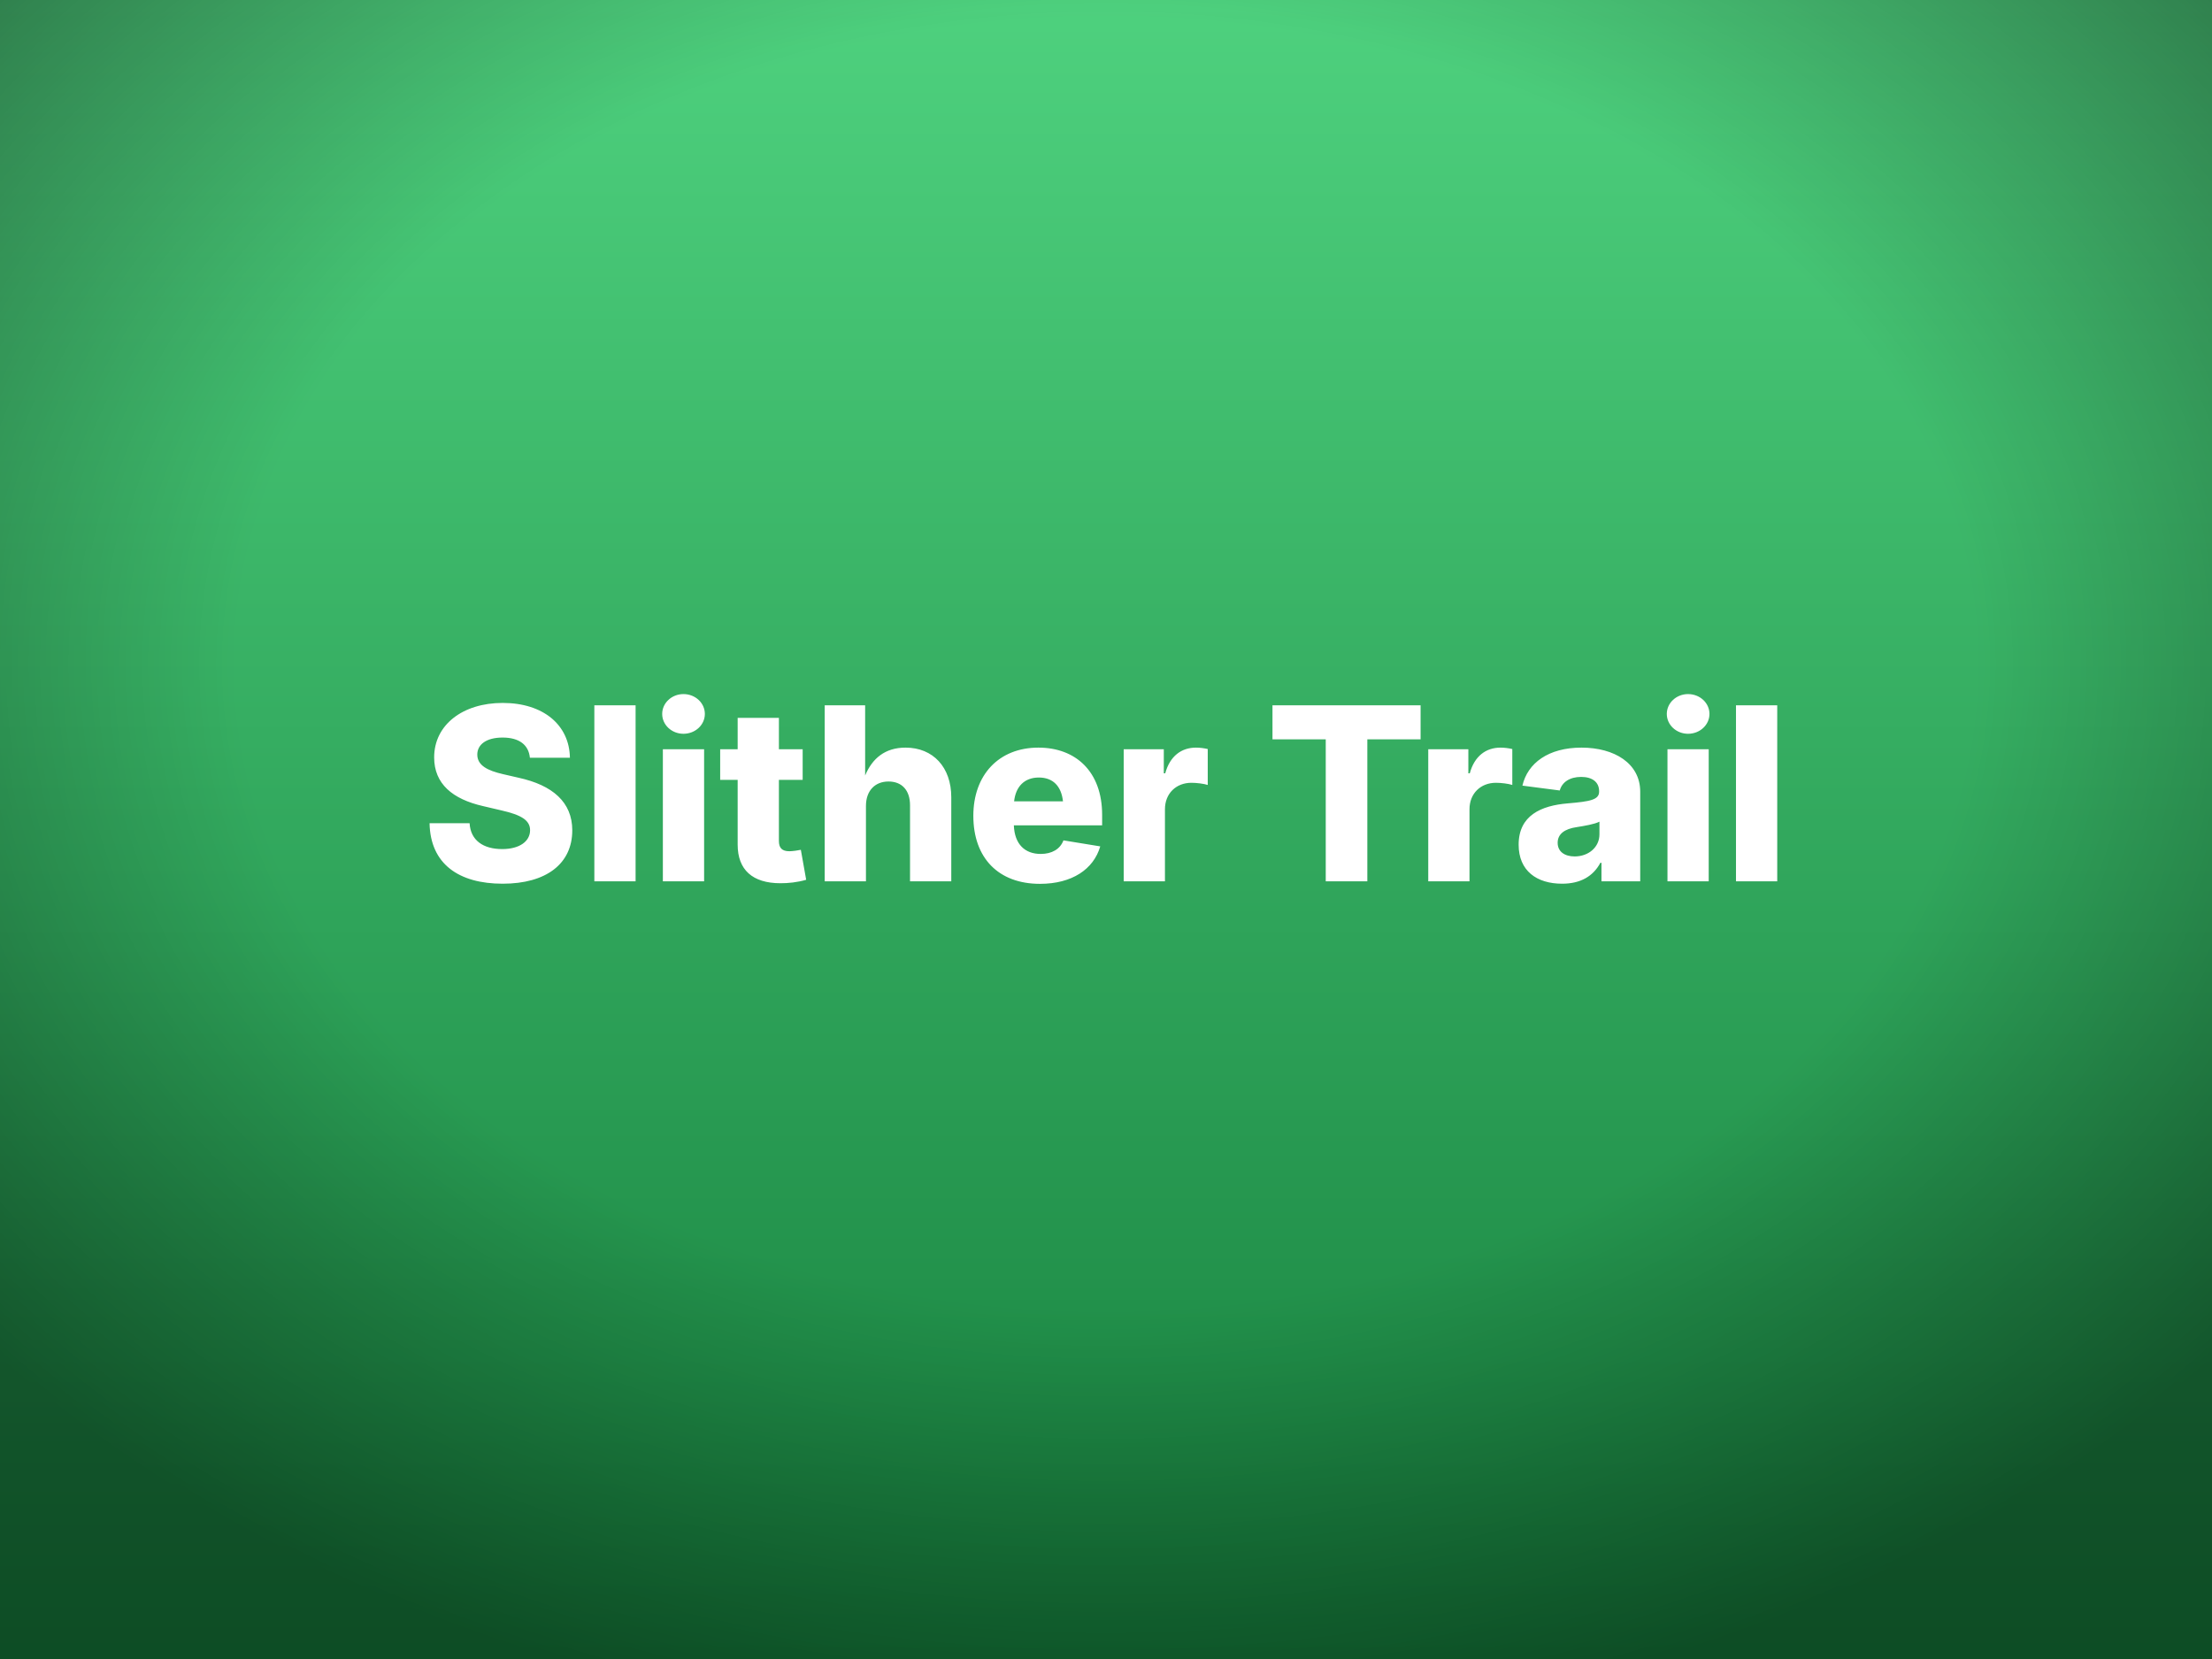
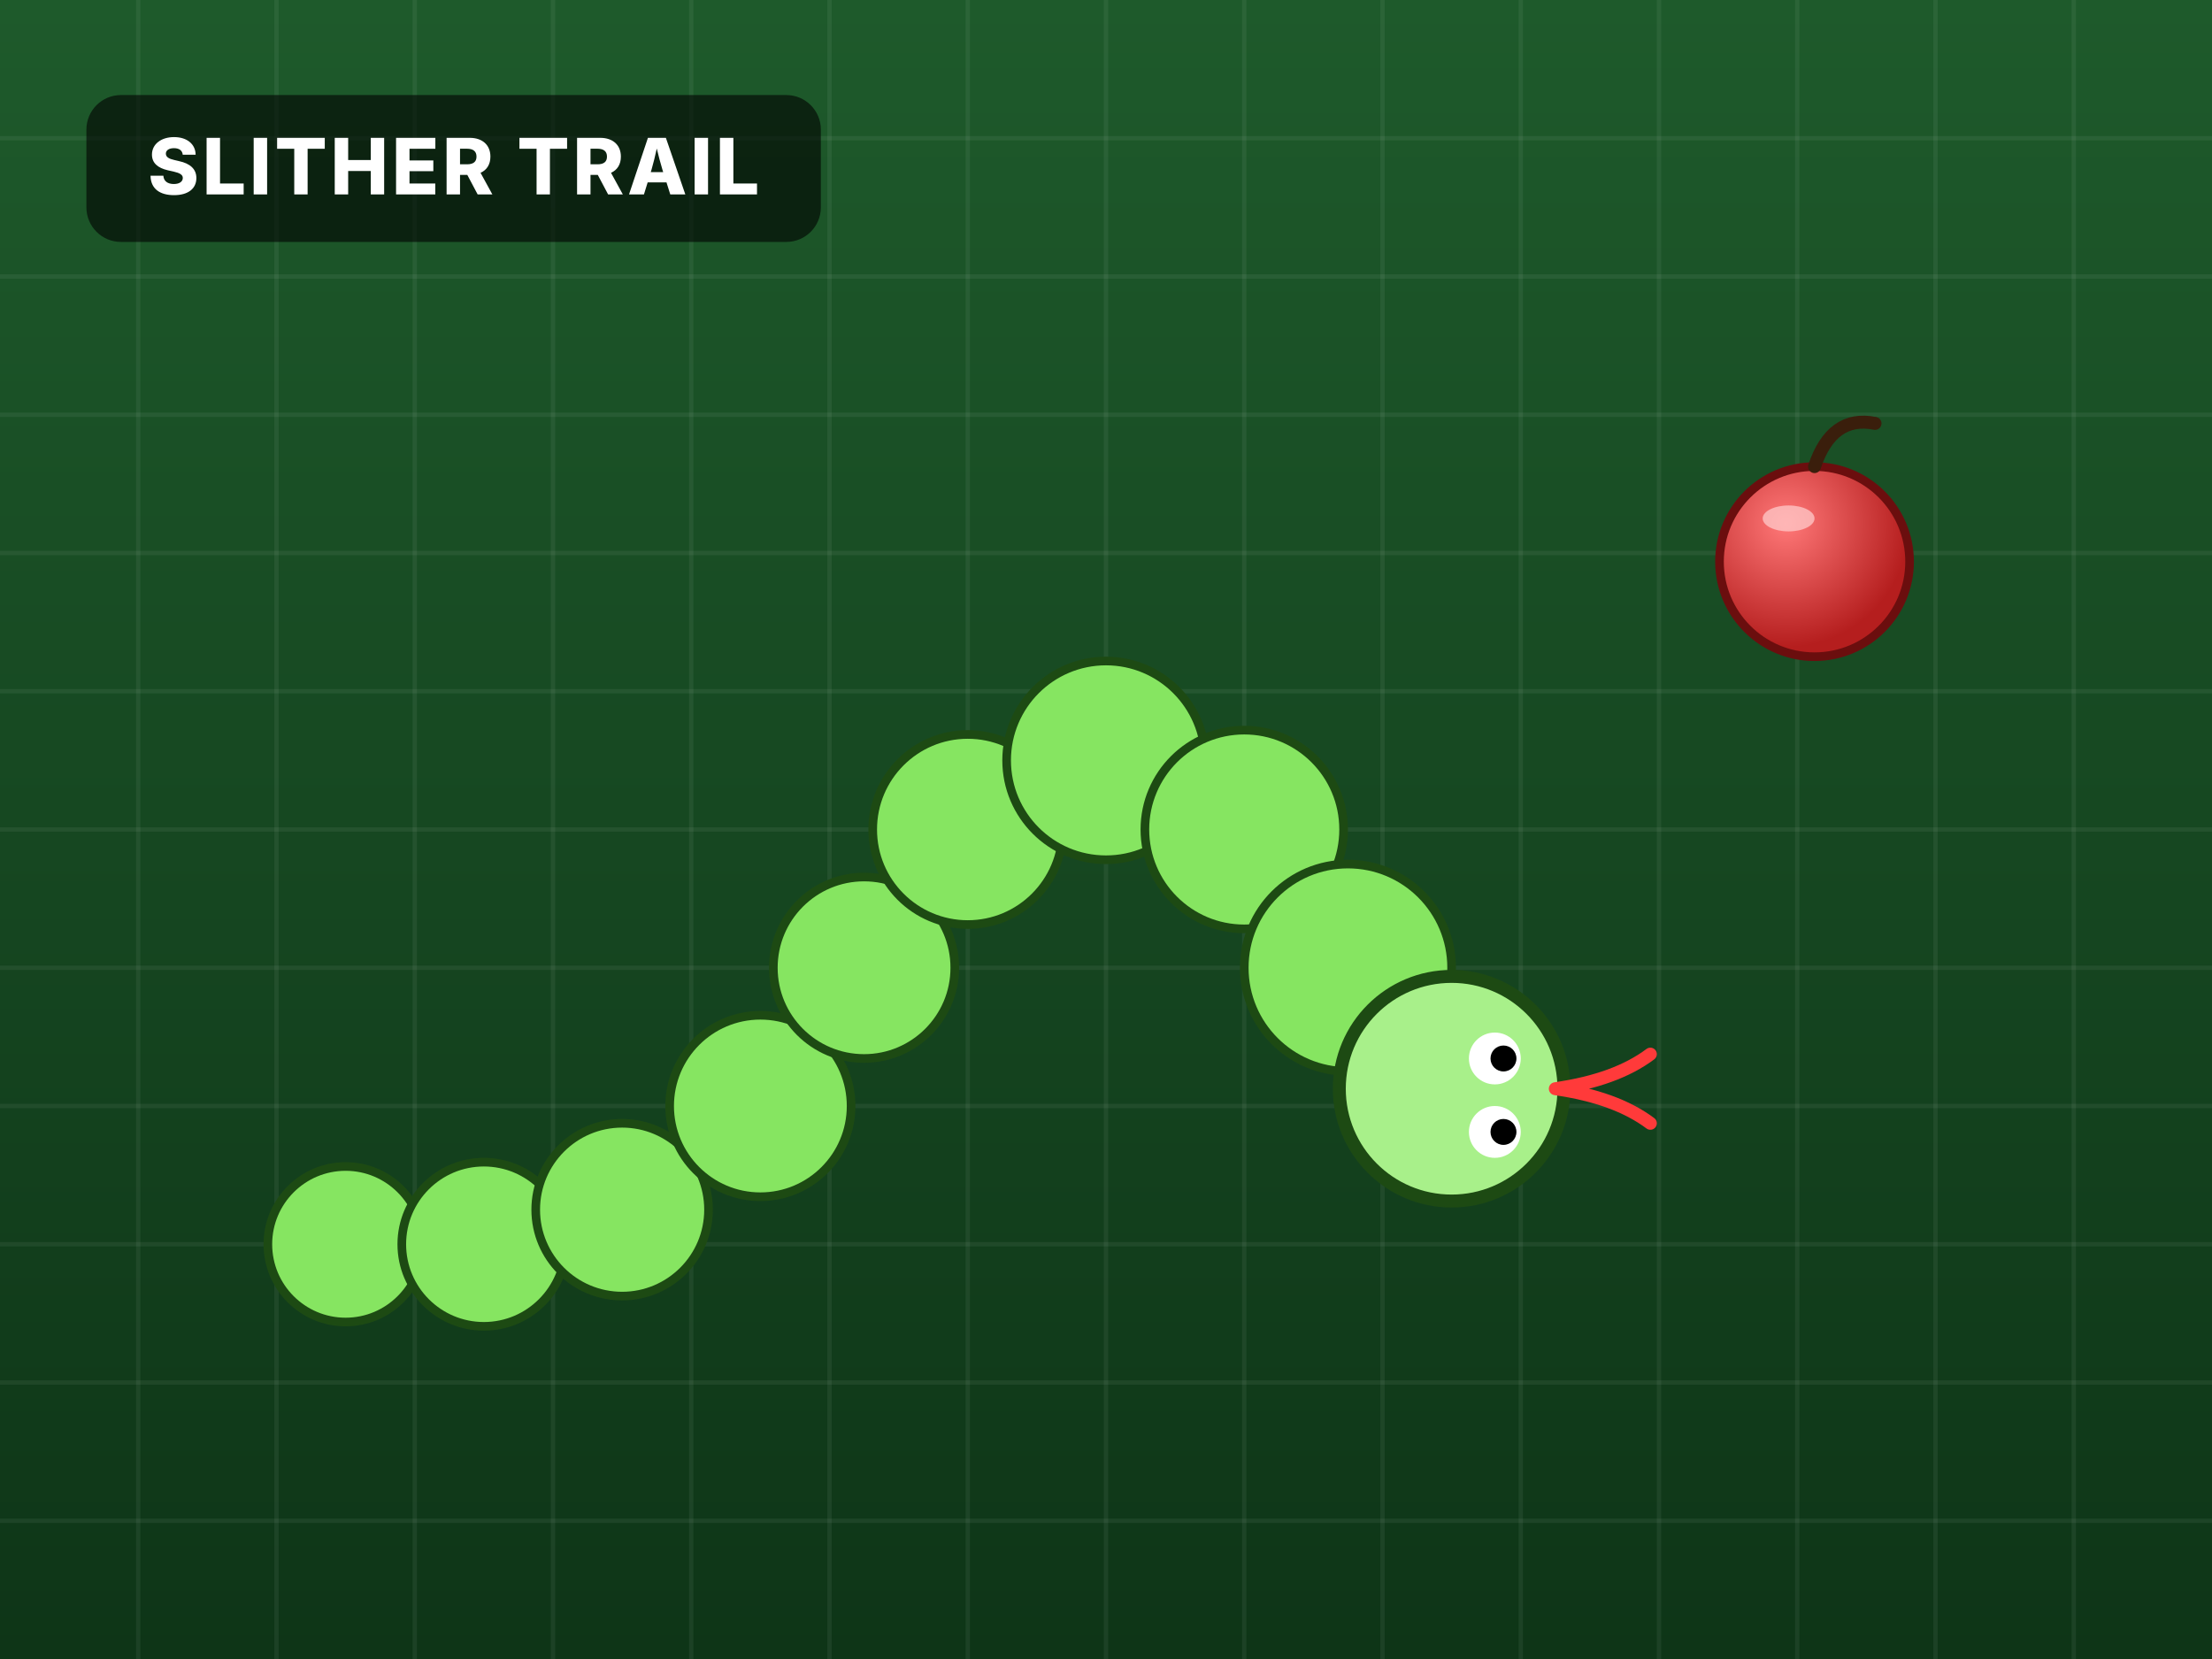
<svg xmlns="http://www.w3.org/2000/svg" viewBox="0 0 512 384" width="512" height="384">
  <defs>
-     <linearGradient id="bg" x1="0" y1="0" x2="0" y2="1">
-       <stop offset="0%" stop-color="#4ed17e" />
-       <stop offset="100%" stop-color="#16803d" />
+     <linearGradient id="grass" x1="0" y1="0" x2="0" y2="1">
+       <stop offset="0%" stop-color="#1e5a2b" />
+       <stop offset="100%" stop-color="#0e3517" />
    </linearGradient>
-     <radialGradient id="vignette" cx="50%" cy="40%" r="65%">
-       <stop offset="60%" stop-color="rgba(0,0,0,0)" />
-       <stop offset="100%" stop-color="rgba(0,0,0,0.4)" />
+     <radialGradient id="appleGlow" cx="35%" cy="30%" r="65%">
+       <stop offset="0%" stop-color="#ff7878" />
+       <stop offset="100%" stop-color="#b51e1e" />
    </radialGradient>
  </defs>
-   <rect width="512" height="384" fill="url(#bg)" />
-   <rect width="512" height="384" fill="url(#vignette)" />
-   <text x="256" y="204" text-anchor="middle" font-family="system-ui, -apple-system, 'Segoe UI', sans-serif" font-size="56" font-weight="800" fill="#ffffff" style="text-shadow: 0 2px 8px rgba(0,0,0,0.4)">Slither Trail</text>
+   <rect width="512" height="384" fill="url(#grass)" />
+   <g stroke="rgba(255,255,255,0.06)" stroke-width="1">
+     <path d="M 0 32 H 512 M 0 64 H 512 M 0 96 H 512 M 0 128 H 512 M 0 160 H 512 M 0 192 H 512 M 0 224 H 512 M 0 256 H 512 M 0 288 H 512 M 0 320 H 512 M 0 352 H 512" />
+     <path d="M 32 0 V 384 M 64 0 V 384 M 96 0 V 384 M 128 0 V 384 M 160 0 V 384 M 192 0 V 384 M 224 0 V 384 M 256 0 V 384 M 288 0 V 384 M 320 0 V 384 M 352 0 V 384 M 384 0 V 384 M 416 0 V 384 M 448 0 V 384 M 480 0 V 384" />
+   </g>
+   <g>
+     <circle cx="80" cy="288" r="18" fill="#86e561" stroke="#1d4a13" stroke-width="2" />
+     <circle cx="112" cy="288" r="19" fill="#86e561" stroke="#1d4a13" stroke-width="2" />
+     <circle cx="144" cy="280" r="20" fill="#86e561" stroke="#1d4a13" stroke-width="2" />
+     <circle cx="176" cy="256" r="21" fill="#86e561" stroke="#1d4a13" stroke-width="2" />
+     <circle cx="200" cy="224" r="21" fill="#86e561" stroke="#1d4a13" stroke-width="2" />
+     <circle cx="224" cy="192" r="22" fill="#86e561" stroke="#1d4a13" stroke-width="2" />
+     <circle cx="256" cy="176" r="23" fill="#86e561" stroke="#1d4a13" stroke-width="2" />
+     <circle cx="288" cy="192" r="23" fill="#86e561" stroke="#1d4a13" stroke-width="2" />
+     <circle cx="312" cy="224" r="24" fill="#86e561" stroke="#1d4a13" stroke-width="2" />
+     <circle cx="336" cy="252" r="26" fill="#a8f08a" stroke="#1d4a13" stroke-width="3" />
+     <circle cx="346" cy="245" r="6" fill="#ffffff" />
+     <circle cx="348" cy="245" r="3" fill="#000000" />
+     <circle cx="346" cy="262" r="6" fill="#ffffff" />
+     <circle cx="348" cy="262" r="3" fill="#000000" />
+     <path d="M 360 252 q 14 -2 22 -8 m -22 8 q 14 2 22 8" stroke="#ff3a3a" stroke-width="3" fill="none" stroke-linecap="round" />
+   </g>
+   <g transform="translate(420, 130)">
+     <circle cx="0" cy="0" r="22" fill="url(#appleGlow)" stroke="#6b0e0e" stroke-width="2" />
+     <path d="M 0 -22 Q 4 -34 14 -32" stroke="#3a1e0c" stroke-width="3" fill="none" stroke-linecap="round" />
+     <ellipse cx="-6" cy="-10" rx="6" ry="3" fill="#ffd0d0" opacity="0.7" />
+   </g>
+   <g transform="translate(20, 22)">
+     <rect width="170" height="34" rx="8" fill="rgba(0,0,0,0.6)" />
+     <text x="85" y="23" text-anchor="middle" font-family="system-ui, -apple-system, 'Segoe UI', sans-serif" font-size="18" font-weight="800" fill="#ffffff" letter-spacing="0.04em">SLITHER TRAIL</text>
+   </g>
</svg>
